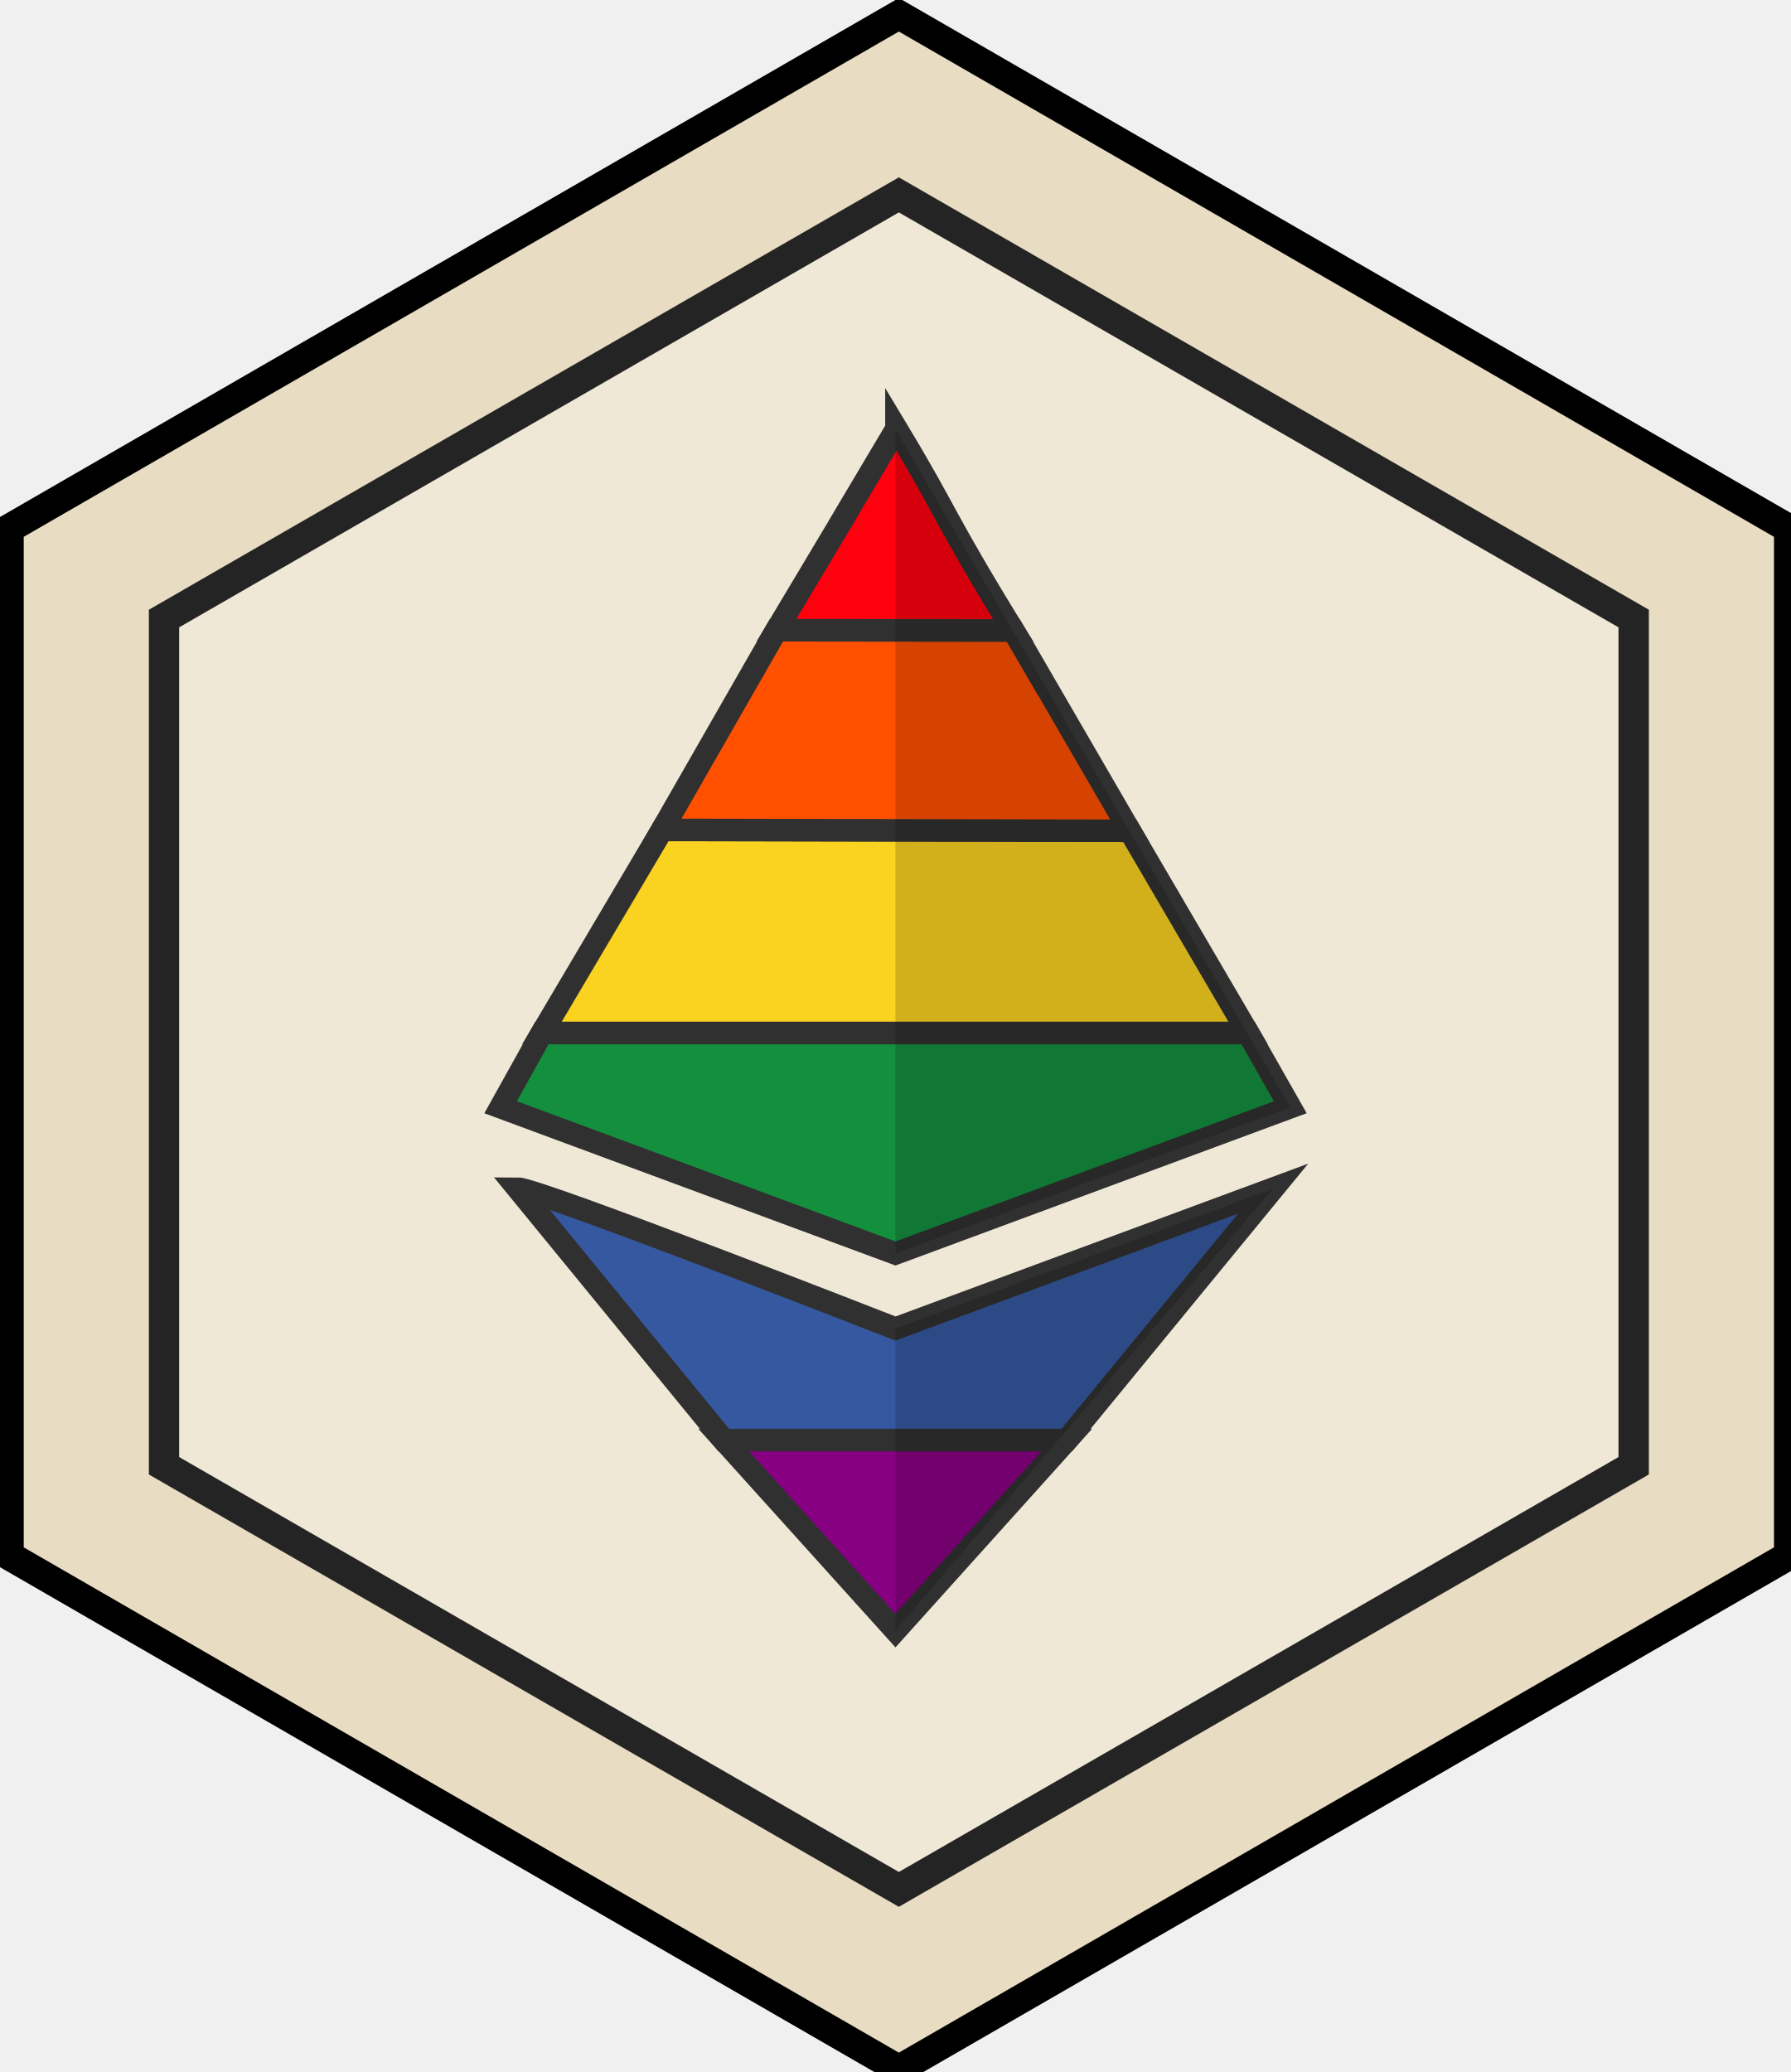
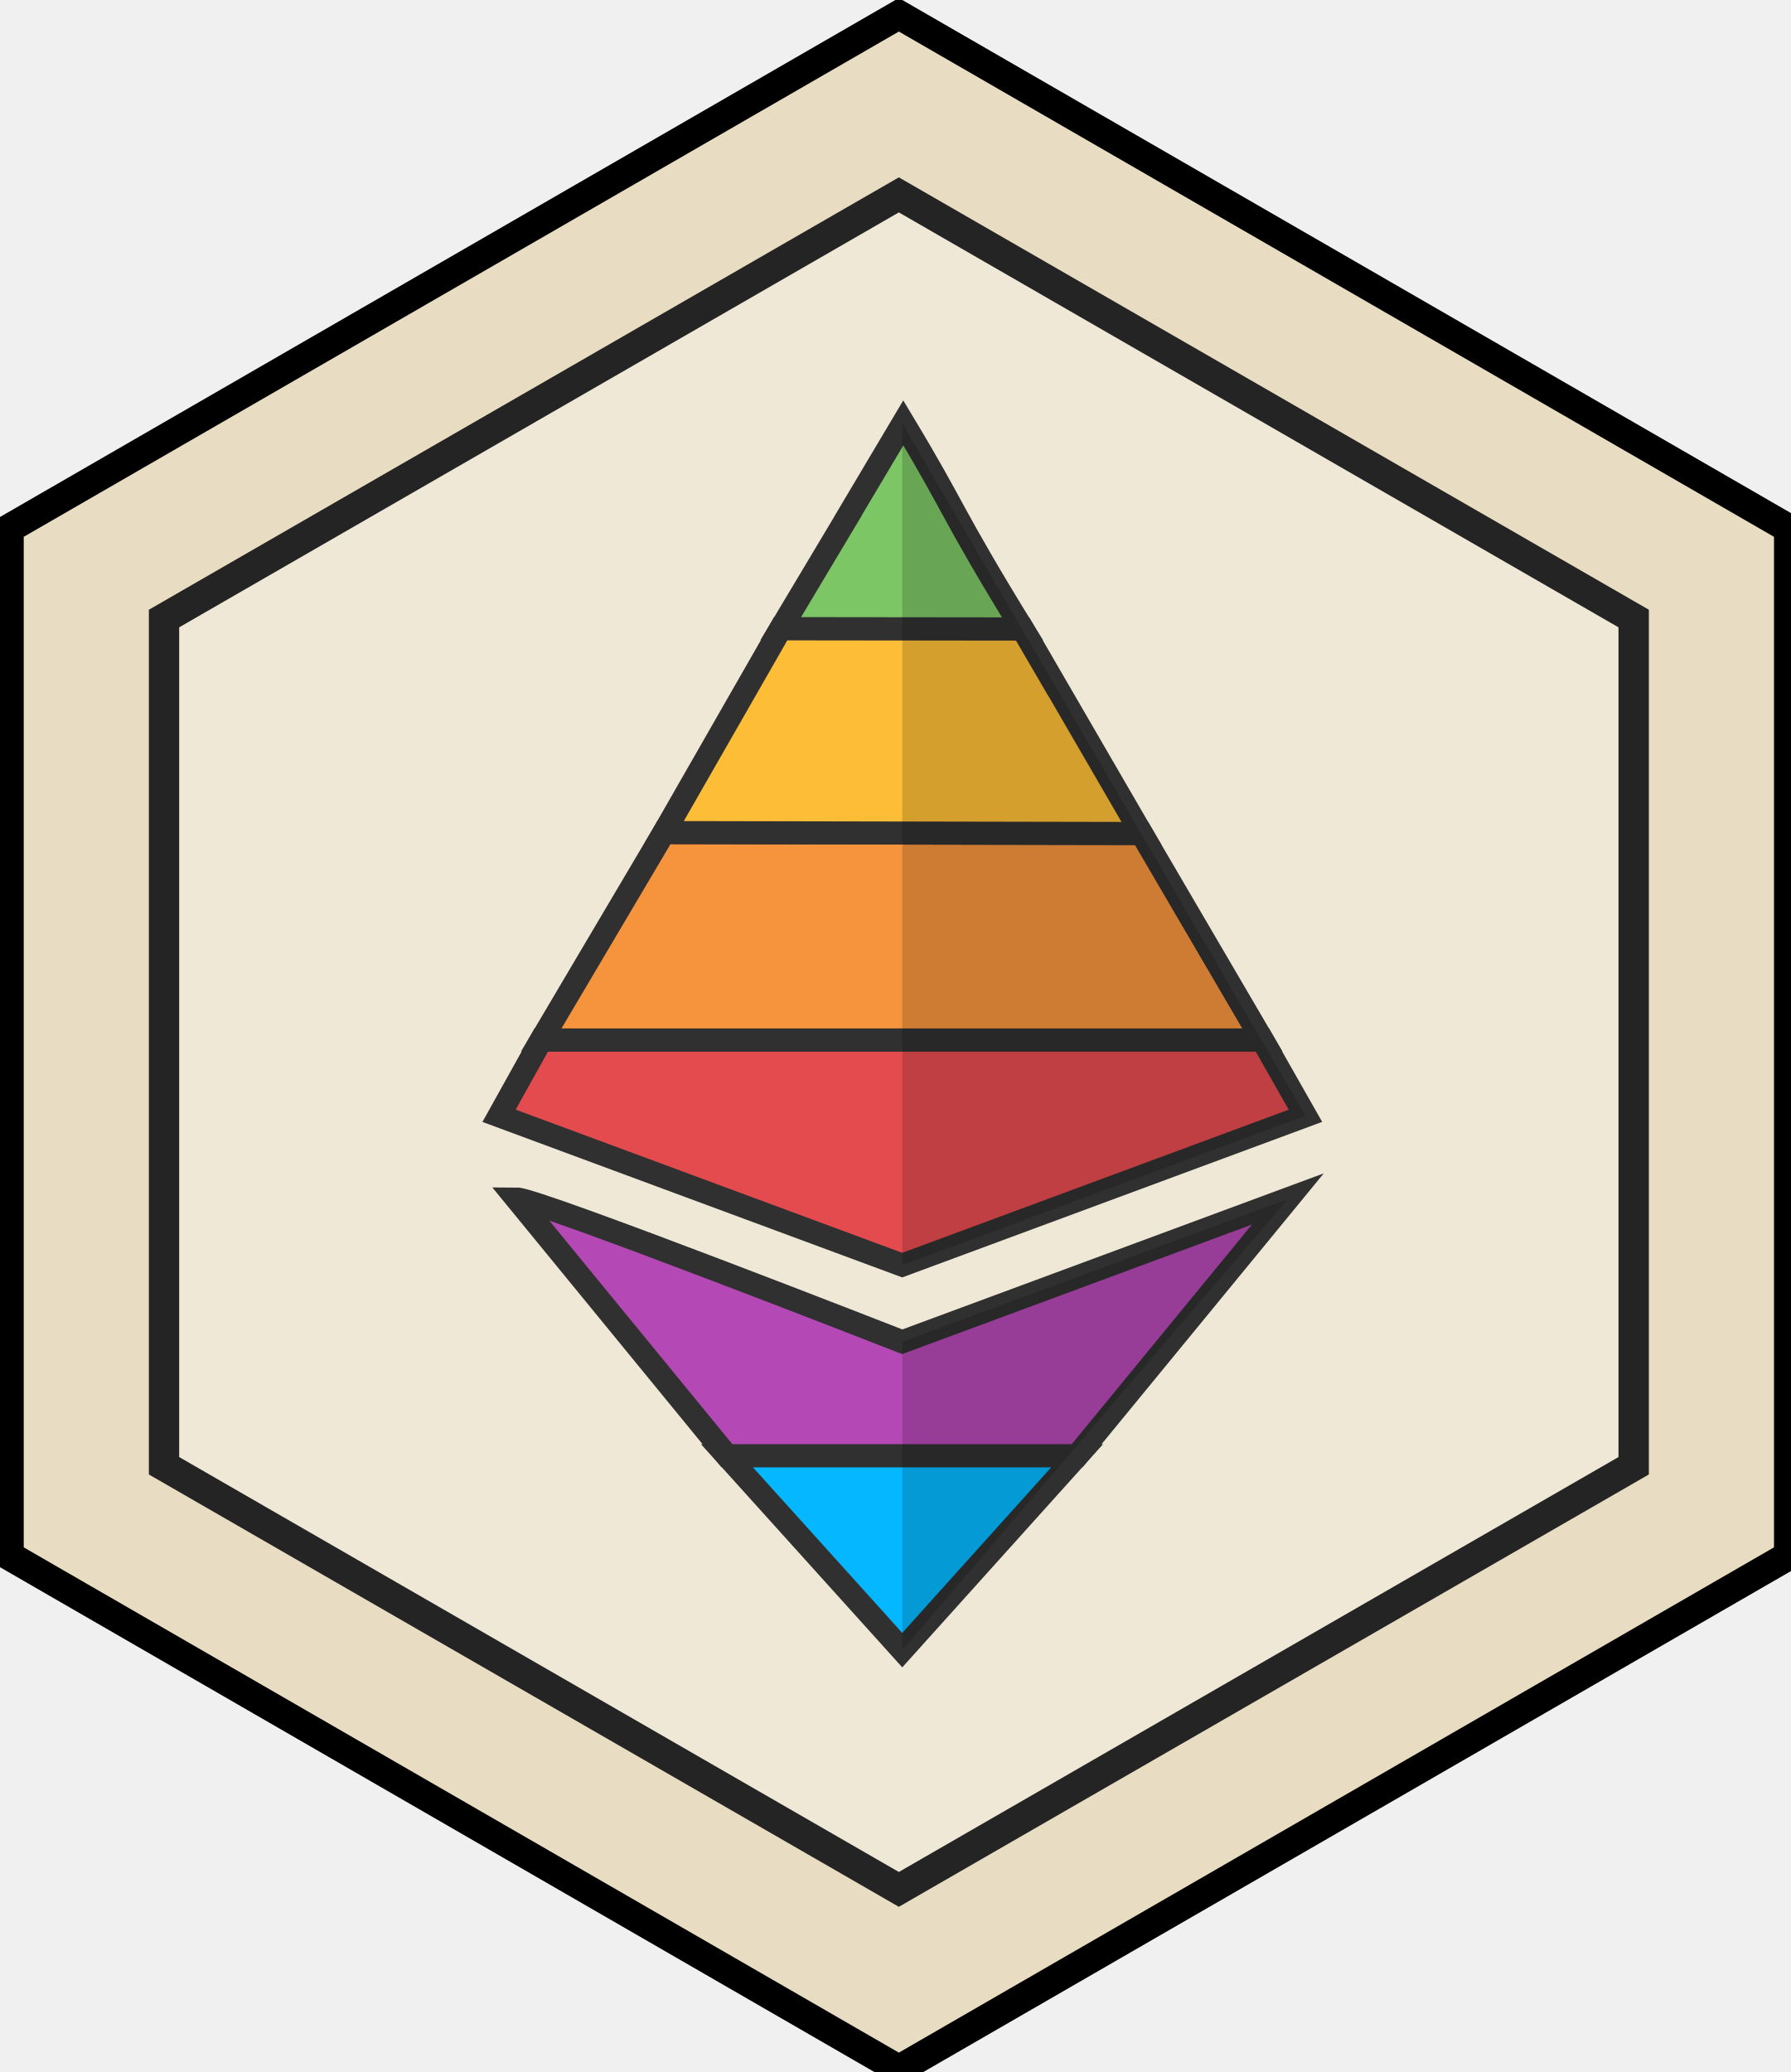
<svg xmlns="http://www.w3.org/2000/svg" version="1.1" x="0" y="0" viewBox="0 0 110.979 128.417" xml:space="preserve" id="svg415">
  <defs id="defs419">
    <clipPath id="clipPath1625" clipPathUnits="userSpaceOnUse" />
  </defs>
  <g id="g5" transform="translate(.154 .374)" fill="#e8dcc1" fill-opacity=".962" stroke="#000" stroke-opacity="1" stroke-width="1.8" stroke-miterlimit="4" stroke-dasharray="none">
    <path id="polygon3" fill="#e8dcc1" fill-opacity=".962" stroke="#000" stroke-opacity="1" stroke-width="1.8" stroke-miterlimit="4" stroke-dasharray="none" d="M55.556 127.881L.417 96.047v-63.67L55.556.542l55.14 31.835v63.669z" />
  </g>
  <g id="g9" transform="translate(.154 .374)" fill="#fff" fill-opacity=".338">
    <path id="polygon7" fill="#fff" fill-opacity=".338" d="M55.422 116.822L10.109 90.66V38.337l45.313-26.162 45.314 26.162V90.66z" />
  </g>
  <g id="g13" transform="translate(.154 .374)" fill="#242424" fill-opacity="1">
    <path id="path11" d="M55.555 10.618L9.073 37.416V91.01l46.482 26.795L102.04 91.01V37.416zm44.603 79.312l-44.603 25.716L10.951 89.93V38.506L55.555 12.79l44.603 25.716z" fill="#242424" fill-opacity="1" />
  </g>
-   <style id="style1103">.st0{fill:#2a2a2a}</style>
-   <g id="g1737" transform="translate(31.028 26.6) scale(.14542)">
-     <g id="g1139" stroke="#303030" stroke-width="9.625" stroke-miterlimit="4" stroke-dasharray="none" stroke-opacity="1">
-       <path d="M168.282 512l73.017-81.166H95.079z" id="path1014" fill="#880082" stroke-width="9.625" />
-       <path d="M168.281 383.3S16.012 323.699 7.351 323.7l87.727 107.134h146.22l87.913-107.135z" id="polygon1016" fill="#3558a0" stroke-width="9.625" />
-       <path d="M17.608 257.345L0 288.98l168.281 62.329L336.56 288.98l-17.982-31.635z" id="polygon1018" fill="#138f3e" stroke-width="9.625" />
-       <path d="M68.807 170.786l-51.199 86.559h300.969l-50.432-86.175z" id="polygon1020" fill="#fad220" stroke-width="9.625" />
-       <path d="M117.57 85.663l-48.763 85.123 199.338.384c-99.427-171.38 0 0-49.666-85.395z" id="polygon1022" fill="#ff5000" stroke-width="9.625" />
-       <path d="M168.718-.21c-59.123 99.368 14.74-24.379-51.148 85.873l100.91.112c-30.593-49.829-27.658-49.31-49.762-85.986z" id="path1024" fill="#ff000e" stroke-width="9.625" />
-     </g>
-     <g id="g48" fill="#000" fill-opacity=".161" stroke="none" stroke-width="1.9" stroke-miterlimit="4" stroke-dasharray="none" stroke-opacity="1" fill-rule="nonzero">
-       <path id="path8" d="M336.559 288.98L168.28 351.31V0zm0 0" />
-       <path id="path6" d="M168.281 383.3l160.93-59.6L168.28 512zm0 0" />
+   <style id="style1103" />
+   <g id="g148" transform="matrix(.1629 0 0 .1629 15.459 20.784)">
+     <g transform="matrix(.6837 0 0 .6837 536.339 84.282)" id="g2161" stroke-miterlimit="4" stroke-dasharray="none" stroke-opacity="1">
+       <path d="M-421.171 608.375l97.356-108.22h-194.96z" id="path1014" fill="#04b7ff" fill-opacity="1" stroke="#303030" stroke-width="12.833" />
+       <path d="M-421.172 436.777s-203.025-79.47-214.573-79.468l116.97 142.845h194.96L-206.6 357.308z" id="polygon1016" fill="#b449b5" fill-opacity="1" stroke="#303030" stroke-width="12.833" />
+       <path d="M-622.07 268.836l-23.476 42.18 224.374 83.105 224.37-83.104-23.975-42.181z" id="polygon1018" fill="#e34b4f" fill-opacity="1" stroke="#303030" stroke-width="12.833" />
+       <path d="M-553.803 153.424l-68.266 115.412h401.292l-67.243-114.9z" id="polygon1020" fill="#f6933d" fill-opacity="1" stroke="#303030" stroke-width="12.833" />
+       <path d="M-488.787 39.927l-65.017 113.497 265.784.511c-132.57-228.507 0 0-66.22-113.859z" id="polygon1022" fill="#fdbd36" fill-opacity="1" stroke="#303030" stroke-width="12.833" />
+       <path d="M-420.59-74.572c-78.83 132.492 19.655-32.504-68.197 114.499l134.546.15c-40.79-66.44-36.876-65.748-66.349-114.649z" id="path1024" fill="#7cc665" fill-opacity="1" stroke="#303030" stroke-width="12.833" />
+       <g id="g48" transform="matrix(1.33333 0 0 1.33333 -645.547 -74.29)" fill="#000" fill-opacity=".161" stroke="none" stroke-width="1.9" fill-rule="nonzero">
+         <path d="M336.559 288.98L168.28 351.31V0zm0 0" id="path8" />
+         <path d="M168.281 383.3l160.93-59.6L168.28 512zm0 0" id="path6" />
+       </g>
    </g>
  </g>
</svg>
